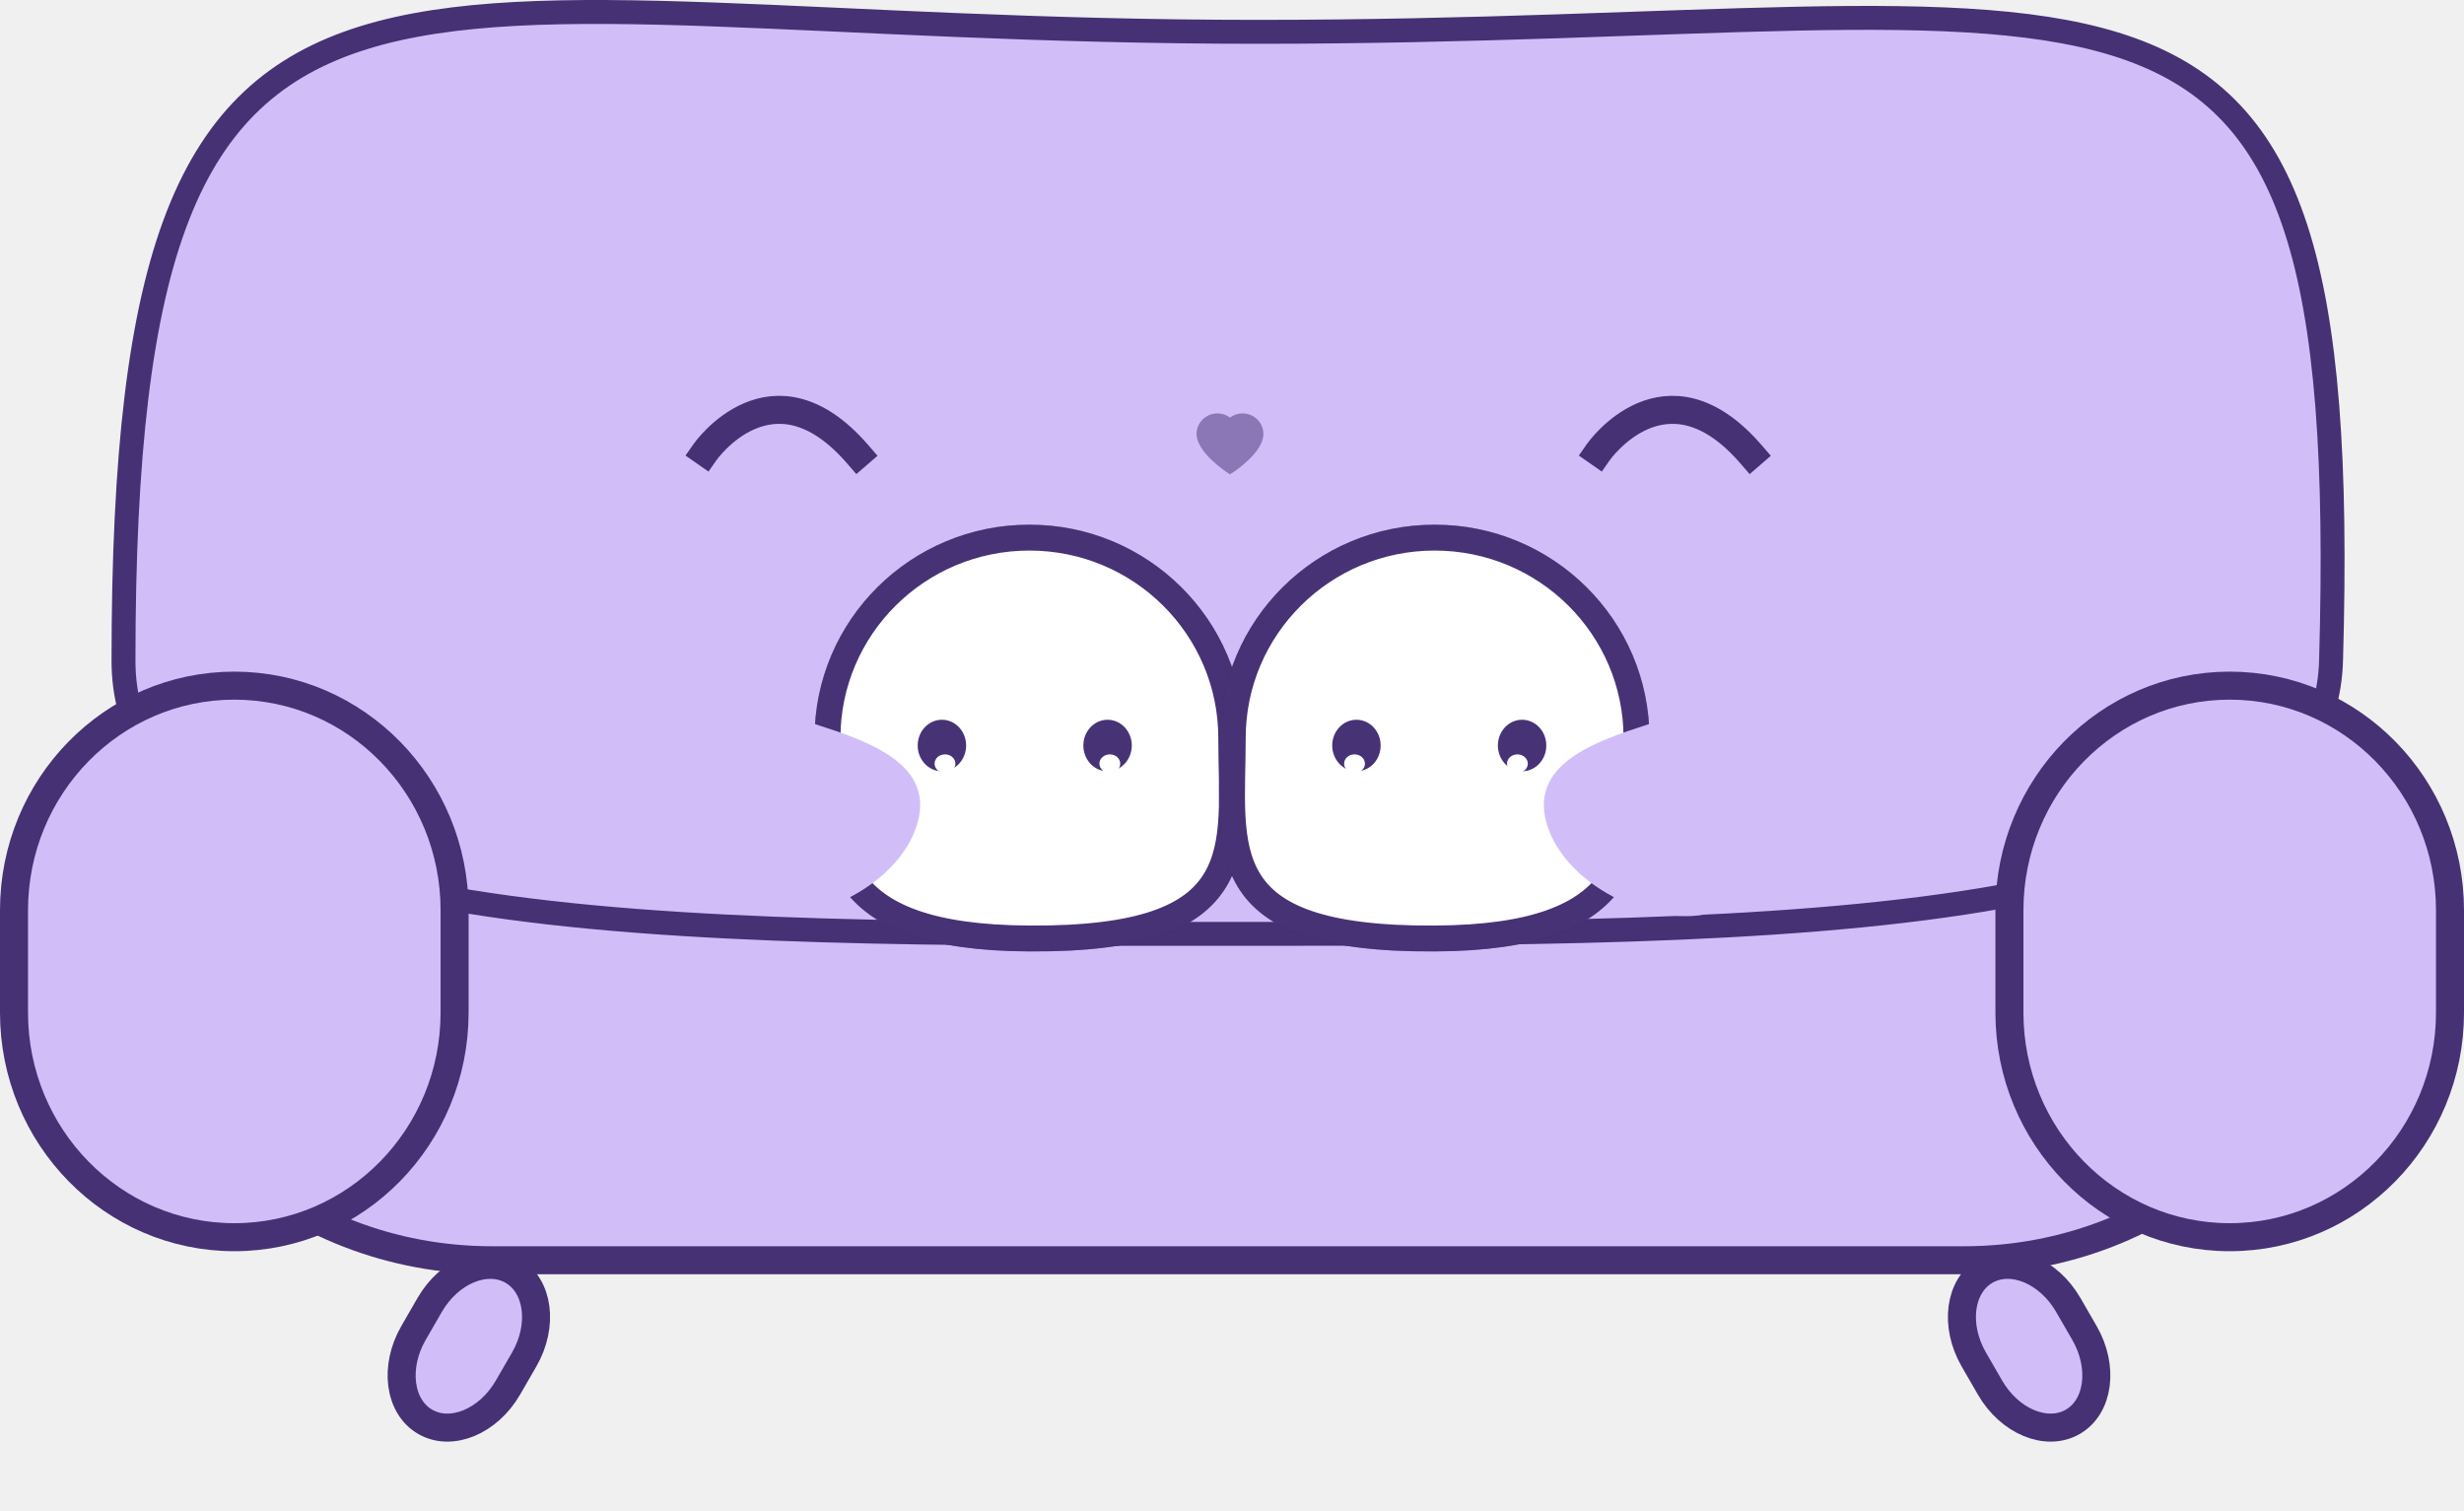
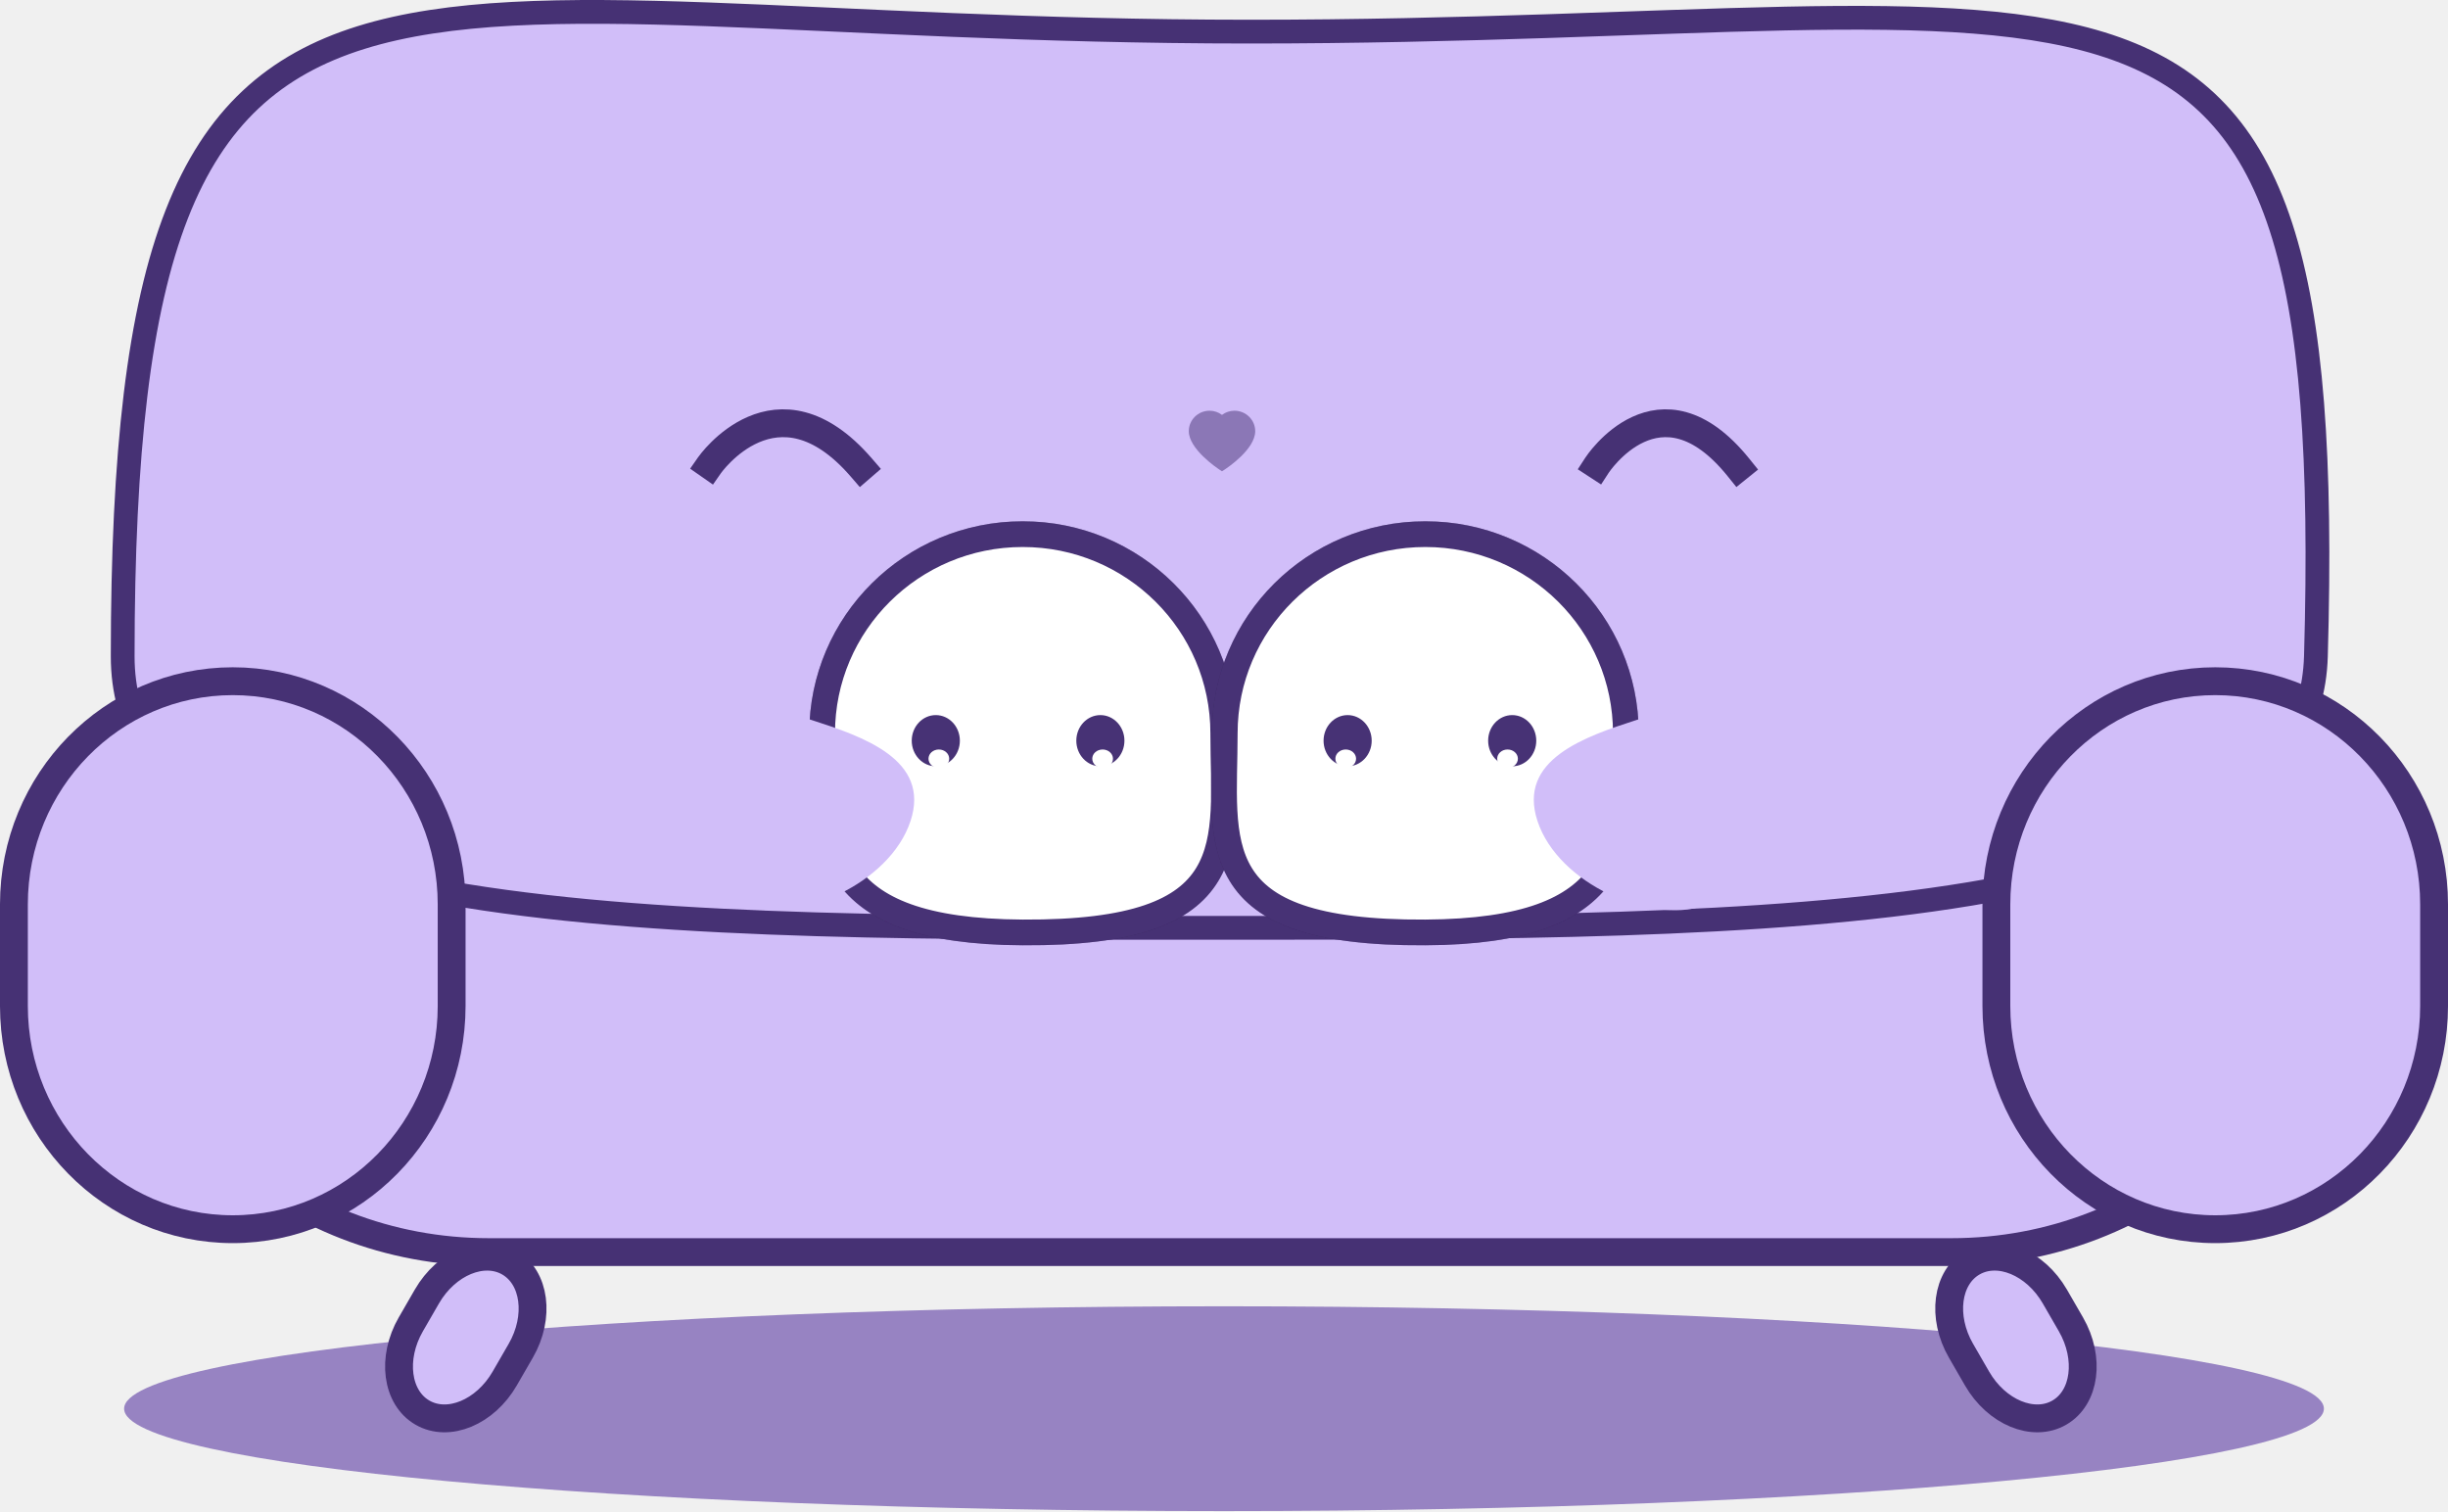
- <svg xmlns="http://www.w3.org/2000/svg" xmlns:ns1="http://vectornator.io" height="100%" stroke-miterlimit="10" style="fill-rule:nonzero;clip-rule:evenodd;stroke-linecap:round;stroke-linejoin:round;" version="1.1" viewBox="270.872 115.365 190.354 116.708" width="100%" xml:space="preserve">
+ <svg xmlns="http://www.w3.org/2000/svg" xmlns:ns1="http://vectornator.io" height="100%" stroke-miterlimit="10" style="fill-rule:nonzero;clip-rule:evenodd;stroke-linecap:round;stroke-linejoin:round;" version="1.1" viewBox="270.872 115.365 190.354 117.491" width="100%" xml:space="preserve">
  <defs>
    <filter color-interpolation-filters="sRGB" filterUnits="userSpaceOnUse" height="32.971" id="Filter" width="33.249" x="333.8" y="155.896">
      <feDropShadow dx="-0" dy="0" flood-color="#000000" flood-opacity="0.333" in="SourceGraphic" result="Shadow" stdDeviation="0" />
    </filter>
    <filter color-interpolation-filters="sRGB" filterUnits="userSpaceOnUse" height="32.971" id="Filter_2" width="33.249" x="365.049" y="155.896">
      <feDropShadow dx="-0" dy="0" flood-color="#000000" flood-opacity="0.333" in="SourceGraphic" result="Shadow" stdDeviation="0" />
    </filter>
  </defs>
  <clipPath id="ArtboardFrame">
-     <rect height="116.708" width="190.354" x="270.872" y="115.365" />
+     <rect height="117.491" width="190.354" x="270.872" y="115.365" />
  </clipPath>
  <g clip-path="url(#ArtboardFrame)" id="Layer" ns1:layerName="Layer">
    <g opacity="1" ns1:layerName="Group 23">
+       <path d="M280.523 224.894C280.523 220.497 318.814 216.932 366.049 216.932C413.284 216.932 451.576 220.497 451.576 224.894C451.576 229.291 413.284 232.856 366.049 232.856C318.814 232.856 280.523 229.291 280.523 224.894Z" fill="#9783c2" fill-rule="nonzero" opacity="1" stroke="none" ns1:layerName="Oval 3" />
      <g opacity="1" ns1:layerName="Group 18">
        <path d="M280.473 179.407C280.473 165.038 293.194 153.389 308.887 153.389L422.6 153.389C438.293 153.389 451.015 165.038 451.015 179.407L451.015 186.702C451.015 201.072 438.293 212.72 422.6 212.72L308.887 212.72C293.194 212.72 280.473 201.072 280.473 186.702L280.473 179.407Z" fill="#d1bef9" fill-rule="nonzero" opacity="1" stroke="#463174" stroke-linecap="butt" stroke-linejoin="round" stroke-width="2.165" ns1:layerName="Rectangle 1" />
        <path d="M280.412 166.395C280.415 102.859 300.627 117.824 368.056 117.824C435.484 117.824 452.721 105.194 450.955 166.395C450.345 187.499 408.319 187.508 365.684 187.508C323.048 187.508 280.412 187.893 280.412 166.395Z" fill="#d1bef9" fill-rule="nonzero" opacity="1" stroke="#463174" stroke-linecap="butt" stroke-linejoin="round" stroke-width="1.848" ns1:layerName="Curve 1" />
        <path d="M419.178 230.991" fill="none" opacity="1" stroke="#463174" stroke-linecap="butt" stroke-linejoin="round" stroke-width="2.165" ns1:layerName="Curve 2" />
        <path d="M271.954 185.686C271.954 176.101 279.574 168.331 288.973 168.331L288.973 168.331C298.371 168.331 305.991 176.101 305.991 185.686L305.991 193.584C305.991 203.169 298.371 210.939 288.973 210.939L288.973 210.939C279.574 210.939 271.954 203.169 271.954 193.584L271.954 185.686Z" fill="#d1bef9" fill-rule="nonzero" opacity="1" stroke="#463174" stroke-linecap="butt" stroke-linejoin="round" stroke-width="2.165" ns1:layerName="Rectangle 6" />
        <path d="M304.067 216.172C305.584 213.545 308.448 212.359 310.464 213.522L310.464 213.522C312.479 214.686 312.884 217.759 311.367 220.386L310.117 222.551C308.6 225.179 305.736 226.365 303.721 225.201L303.721 225.201C301.705 224.038 301.301 220.964 302.817 218.337L304.067 216.172Z" fill="#d1bef9" fill-rule="nonzero" opacity="1" stroke="#463174" stroke-linecap="butt" stroke-linejoin="round" stroke-width="2.165" ns1:layerName="Rectangle 7" />
        <path d="M423.356 220.386C421.839 217.759 422.243 214.686 424.259 213.522L424.259 213.522C426.275 212.359 429.138 213.545 430.655 216.172L431.905 218.337C433.422 220.964 433.018 224.038 431.002 225.201L431.002 225.201C428.986 226.365 426.123 225.179 424.606 222.551L423.356 220.386Z" fill="#d1bef9" fill-rule="nonzero" opacity="1" stroke="#463174" stroke-linecap="butt" stroke-linejoin="round" stroke-width="2.165" ns1:layerName="Rectangle 5" />
        <path d="M426.108 185.686C426.108 176.101 433.727 168.331 443.126 168.331L443.126 168.331C452.525 168.331 460.144 176.101 460.144 185.686L460.144 193.584C460.144 203.169 452.525 210.939 443.126 210.939L443.126 210.939C433.727 210.939 426.108 203.169 426.108 193.584L426.108 185.686Z" fill="#d1bef9" fill-rule="nonzero" opacity="1" stroke="#463174" stroke-linecap="butt" stroke-linejoin="round" stroke-width="2.165" ns1:layerName="Rectangle 4" />
        <g opacity="1" ns1:layerName="Group 1">
-           <path d="M325.338 150.288C325.338 150.288 330.54 142.831 337.138 150.464" fill="none" opacity="1" stroke="#463174" stroke-linecap="square" stroke-linejoin="round" stroke-width="2.165" ns1:layerName="Curve 5" />
-           <path d="M394.35 150.288C394.35 150.288 399.552 142.831 406.15 150.464" fill="none" opacity="1" stroke="#463174" stroke-linecap="square" stroke-linejoin="round" stroke-width="2.165" ns1:layerName="Curve 4" />
+           <path d="M326.043 151.537C326.043 151.537 331.245 144.079 337.843 151.712" fill="none" opacity="1" stroke="#463174" stroke-linecap="square" stroke-linejoin="round" stroke-width="2.165" ns1:layerName="Curve 5" />
+           <path d="M395.055 151.537C395.055 151.537 399.905 144.079 406.055 151.712" fill="none" opacity="1" stroke="#463174" stroke-linecap="square" stroke-linejoin="round" stroke-width="2.165" ns1:layerName="Curve 4" />
        </g>
      </g>
      <g opacity="1" ns1:layerName="Group 22">
        <g filter="url(#Filter)" ns1:layerName="Group 17" ns1:shadowAngle="2.0207" ns1:shadowColor="#000000" ns1:shadowOffset="0" ns1:shadowOpacity="0.333" ns1:shadowRadius="0">
          <path d="M365.991 172.381C365.991 163.829 359.009 156.896 350.396 156.896C341.783 156.896 334.8 163.829 334.8 172.381C334.8 180.933 334.78 187.778 350.396 187.865C367.857 187.963 365.991 180.933 365.991 172.381Z" fill="#ffffff" fill-rule="nonzero" opacity="1" stroke="#463174" stroke-linecap="butt" stroke-linejoin="round" stroke-width="2" ns1:layerName="Oval 2" />
          <g opacity="1" ns1:layerName="Group 4">
            <g opacity="1" ns1:layerName="Group 2">
              <path d="M358.307 172.956C358.307 171.857 357.469 170.966 356.436 170.966C355.403 170.966 354.565 171.857 354.565 172.956C354.565 174.055 355.403 174.946 356.436 174.946C357.469 174.946 358.307 174.055 358.307 172.956Z" fill="#463174" fill-rule="nonzero" opacity="1" stroke="none" ns1:layerName="Oval 4" />
              <path d="M357.416 174.358C357.416 173.961 357.055 173.64 356.611 173.64C356.166 173.64 355.806 173.961 355.806 174.358C355.806 174.754 356.166 175.075 356.611 175.075C357.055 175.075 357.416 174.754 357.416 174.358Z" fill="#ffffff" fill-rule="nonzero" opacity="1" stroke="none" ns1:layerName="Oval 7" />
            </g>
            <g opacity="1" ns1:layerName="Group 1">
              <path d="M345.51 172.956C345.51 171.857 344.672 170.966 343.639 170.966C342.605 170.966 341.768 171.857 341.768 172.956C341.768 174.055 342.605 174.946 343.639 174.946C344.672 174.946 345.51 174.055 345.51 172.956Z" fill="#463174" fill-rule="nonzero" opacity="1" stroke="none" ns1:layerName="Oval 4" />
              <path d="M344.681 174.358C344.681 173.961 344.321 173.64 343.876 173.64C343.431 173.64 343.071 173.961 343.071 174.358C343.071 174.754 343.431 175.075 343.876 175.075C344.321 175.075 344.681 174.754 344.681 174.358Z" fill="#ffffff" fill-rule="nonzero" opacity="1" stroke="none" ns1:layerName="Oval 7" />
            </g>
          </g>
        </g>
        <g filter="url(#Filter_2)" ns1:layerName="Group 16" ns1:shadowAngle="2.0207" ns1:shadowColor="#000000" ns1:shadowOffset="0" ns1:shadowOpacity="0.333" ns1:shadowRadius="0">
          <path d="M366.107 172.381C366.107 163.829 373.089 156.896 381.702 156.896C390.316 156.896 397.298 163.829 397.298 172.381C397.298 180.933 397.318 187.778 381.702 187.865C364.241 187.963 366.107 180.933 366.107 172.381Z" fill="#ffffff" fill-rule="nonzero" opacity="1" stroke="#463174" stroke-linecap="butt" stroke-linejoin="round" stroke-width="2" ns1:layerName="Oval 2" />
          <g opacity="1" ns1:layerName="Group 4">
            <g opacity="1" ns1:layerName="Group 2">
              <path d="M373.791 172.956C373.791 171.857 374.629 170.966 375.662 170.966C376.695 170.966 377.533 171.857 377.533 172.956C377.533 174.055 376.695 174.946 375.662 174.946C374.629 174.946 373.791 174.055 373.791 172.956Z" fill="#463174" fill-rule="nonzero" opacity="1" stroke="none" ns1:layerName="Oval 4" />
              <path d="M374.709 174.358C374.709 173.961 375.07 173.64 375.514 173.64C375.959 173.64 376.319 173.961 376.319 174.358C376.319 174.754 375.959 175.075 375.514 175.075C375.07 175.075 374.709 174.754 374.709 174.358Z" fill="#ffffff" fill-rule="nonzero" opacity="1" stroke="none" ns1:layerName="Oval 7" />
            </g>
            <g opacity="1" ns1:layerName="Group 1">
              <path d="M386.589 172.956C386.589 171.857 387.426 170.966 388.46 170.966C389.493 170.966 390.33 171.857 390.33 172.956C390.33 174.055 389.493 174.946 388.46 174.946C387.426 174.946 386.589 174.055 386.589 172.956Z" fill="#463174" fill-rule="nonzero" opacity="1" stroke="none" ns1:layerName="Oval 4" />
              <path d="M387.292 174.358C387.292 173.961 387.652 173.64 388.097 173.64C388.541 173.64 388.902 173.961 388.902 174.358C388.902 174.754 388.541 175.075 388.097 175.075C387.652 175.075 387.292 174.754 387.292 174.358Z" fill="#ffffff" fill-rule="nonzero" opacity="1" stroke="none" ns1:layerName="Oval 7" />
            </g>
          </g>
        </g>
      </g>
      <g opacity="1" ns1:layerName="Group 21">
        <path d="M365.892 152.01L365.714 151.892C365.468 151.73 363.311 150.267 363.311 148.889C363.311 148.013 364.035 147.3 364.925 147.3C365.276 147.3 365.615 147.415 365.893 147.624C366.171 147.415 366.511 147.3 366.862 147.3C367.752 147.3 368.476 148.013 368.476 148.889C368.476 150.291 366.317 151.734 366.071 151.894L365.892 152.01Z" fill="#463174" fill-opacity="0.5" fill-rule="nonzero" opacity="1" stroke="none" ns1:layerName="path" />
      </g>
      <path d="M323.183 175.858C324.769 171.067 329.897 170.034 333.936 171.334C337.974 172.635 343.257 174.421 341.671 179.209C340.039 184.136 332.841 187.178 328.825 185.812C324.808 184.445 321.596 180.649 323.183 175.858Z" fill="#d1bef9" fill-rule="nonzero" opacity="1" stroke="none" ns1:layerName="Oval 5" />
      <path d="M408.916 175.858C407.329 171.067 402.201 170.034 398.163 171.334C394.124 172.635 388.841 174.421 390.427 179.209C392.059 184.136 399.257 187.178 403.273 185.812C407.29 184.445 410.502 180.649 408.916 175.858Z" fill="#d1bef9" fill-rule="nonzero" opacity="1" stroke="none" ns1:layerName="Oval 6" />
    </g>
  </g>
</svg>
